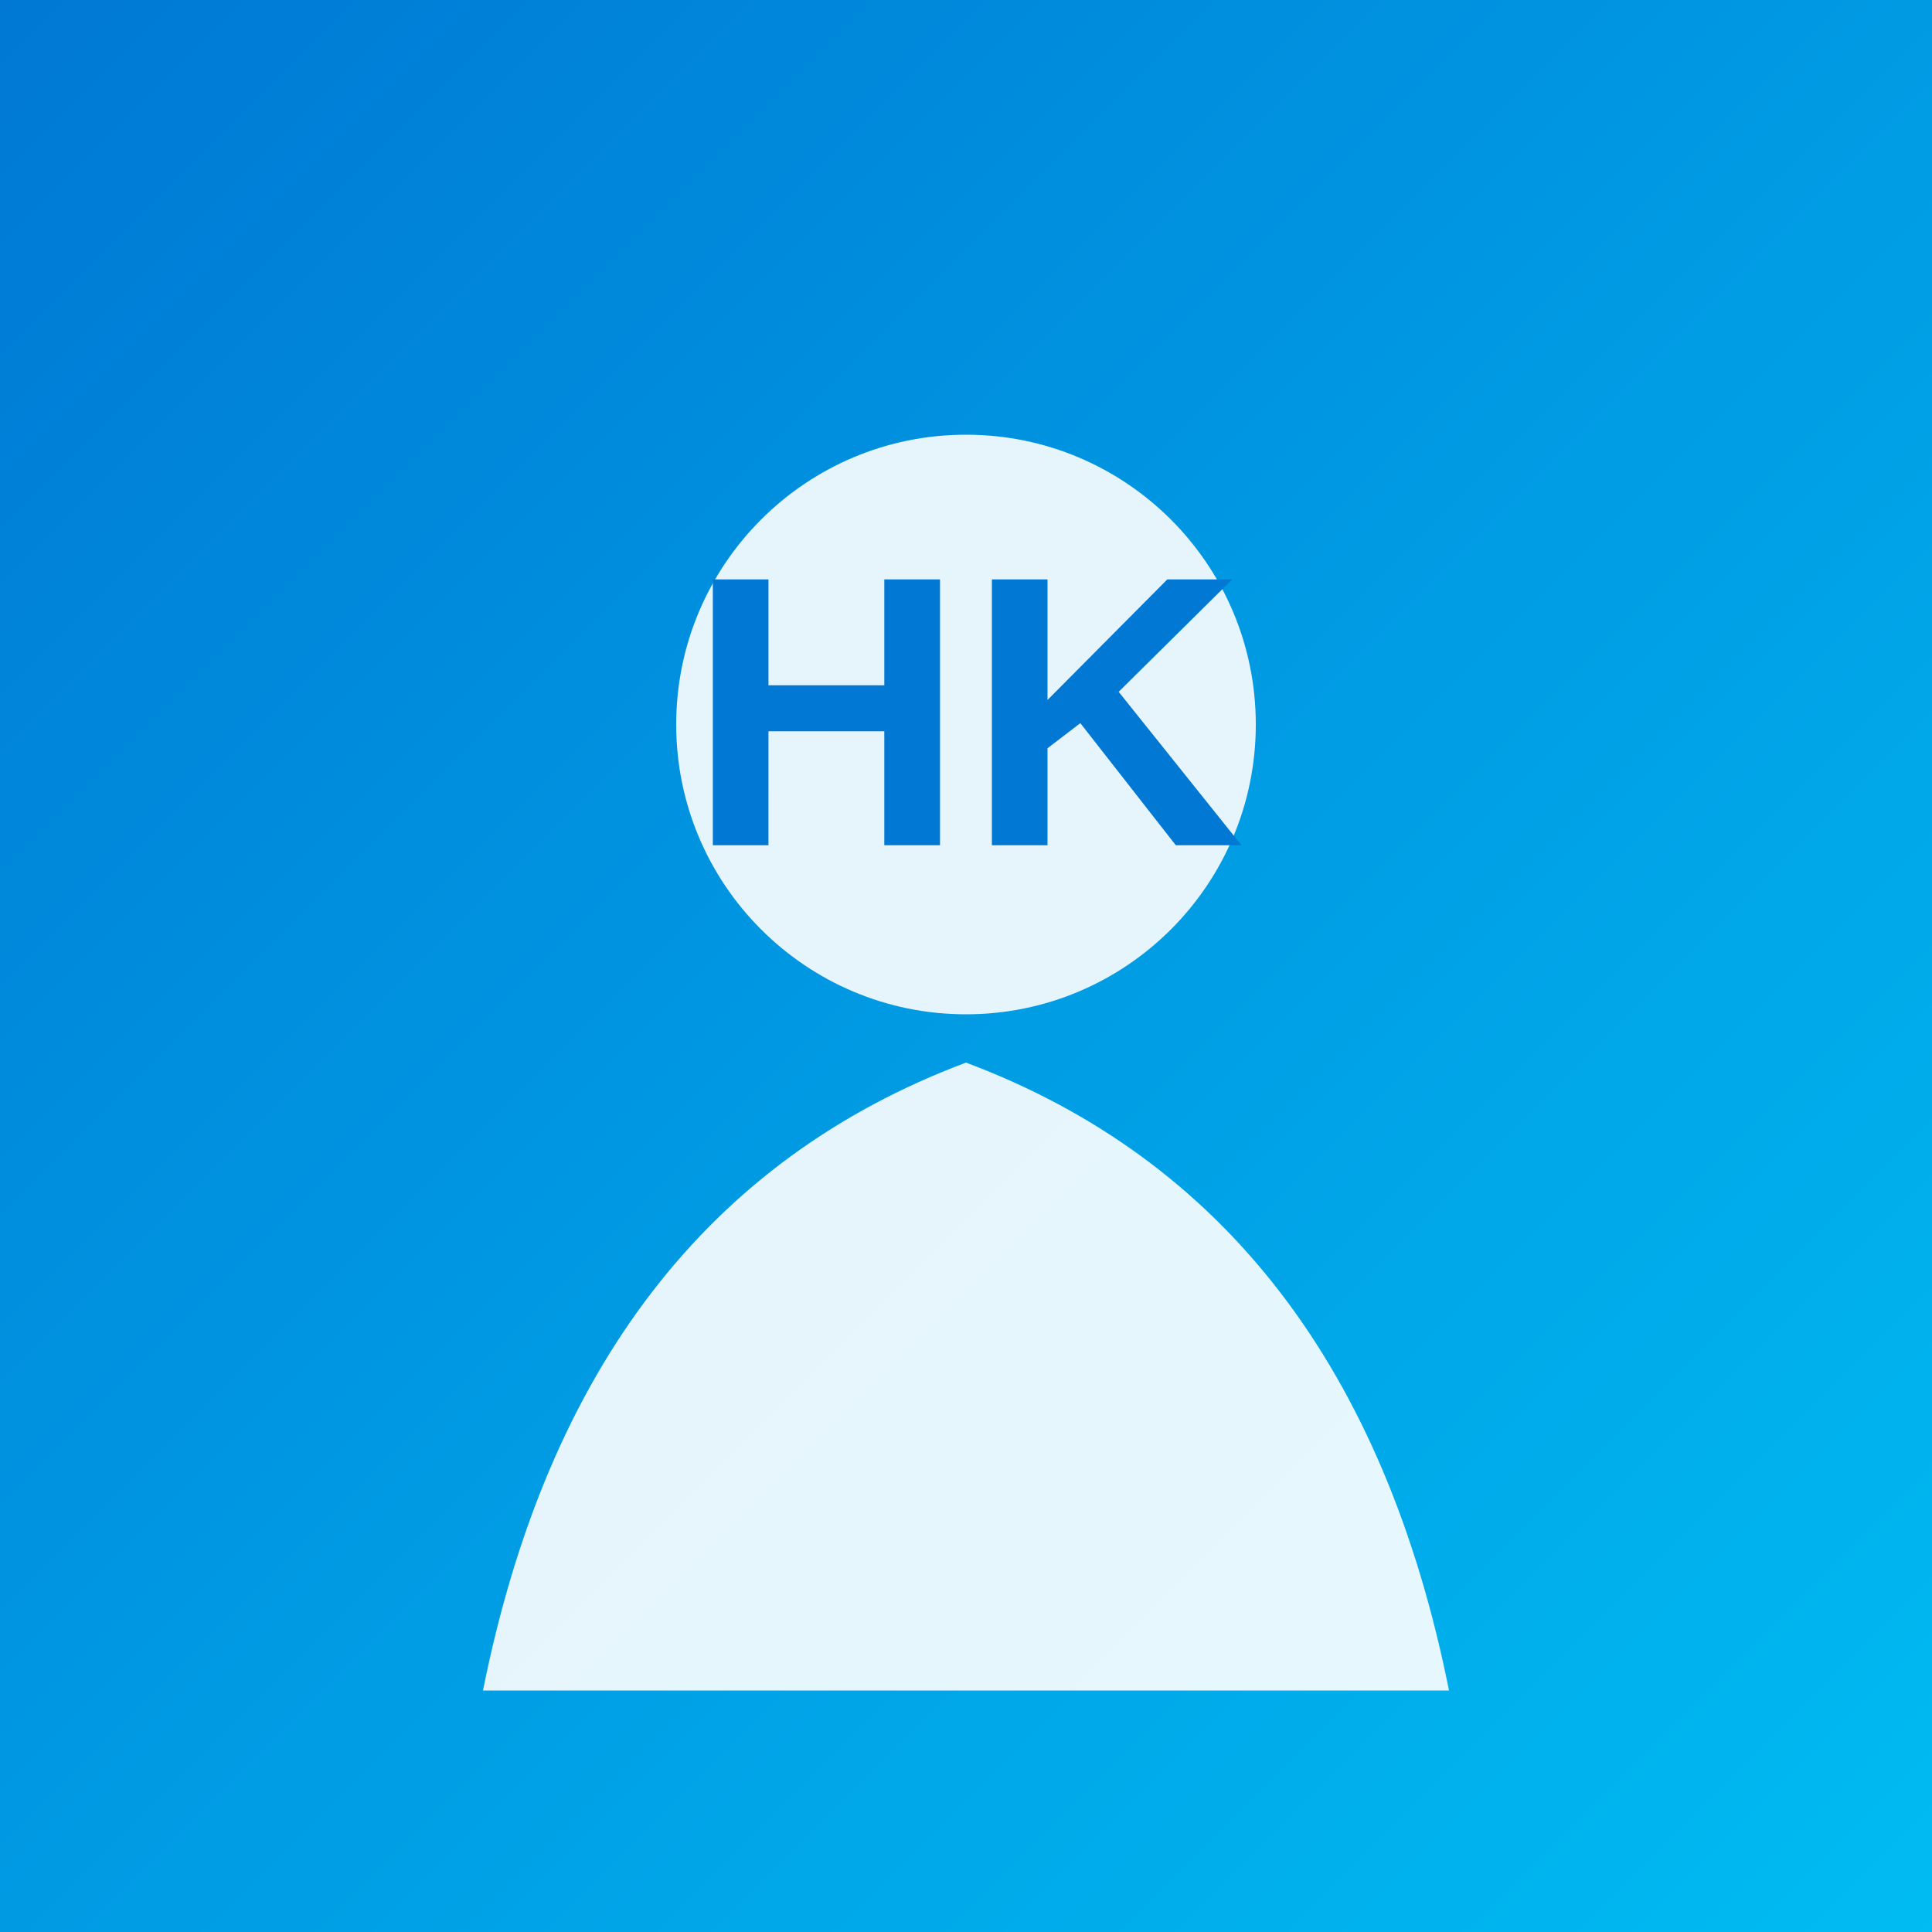
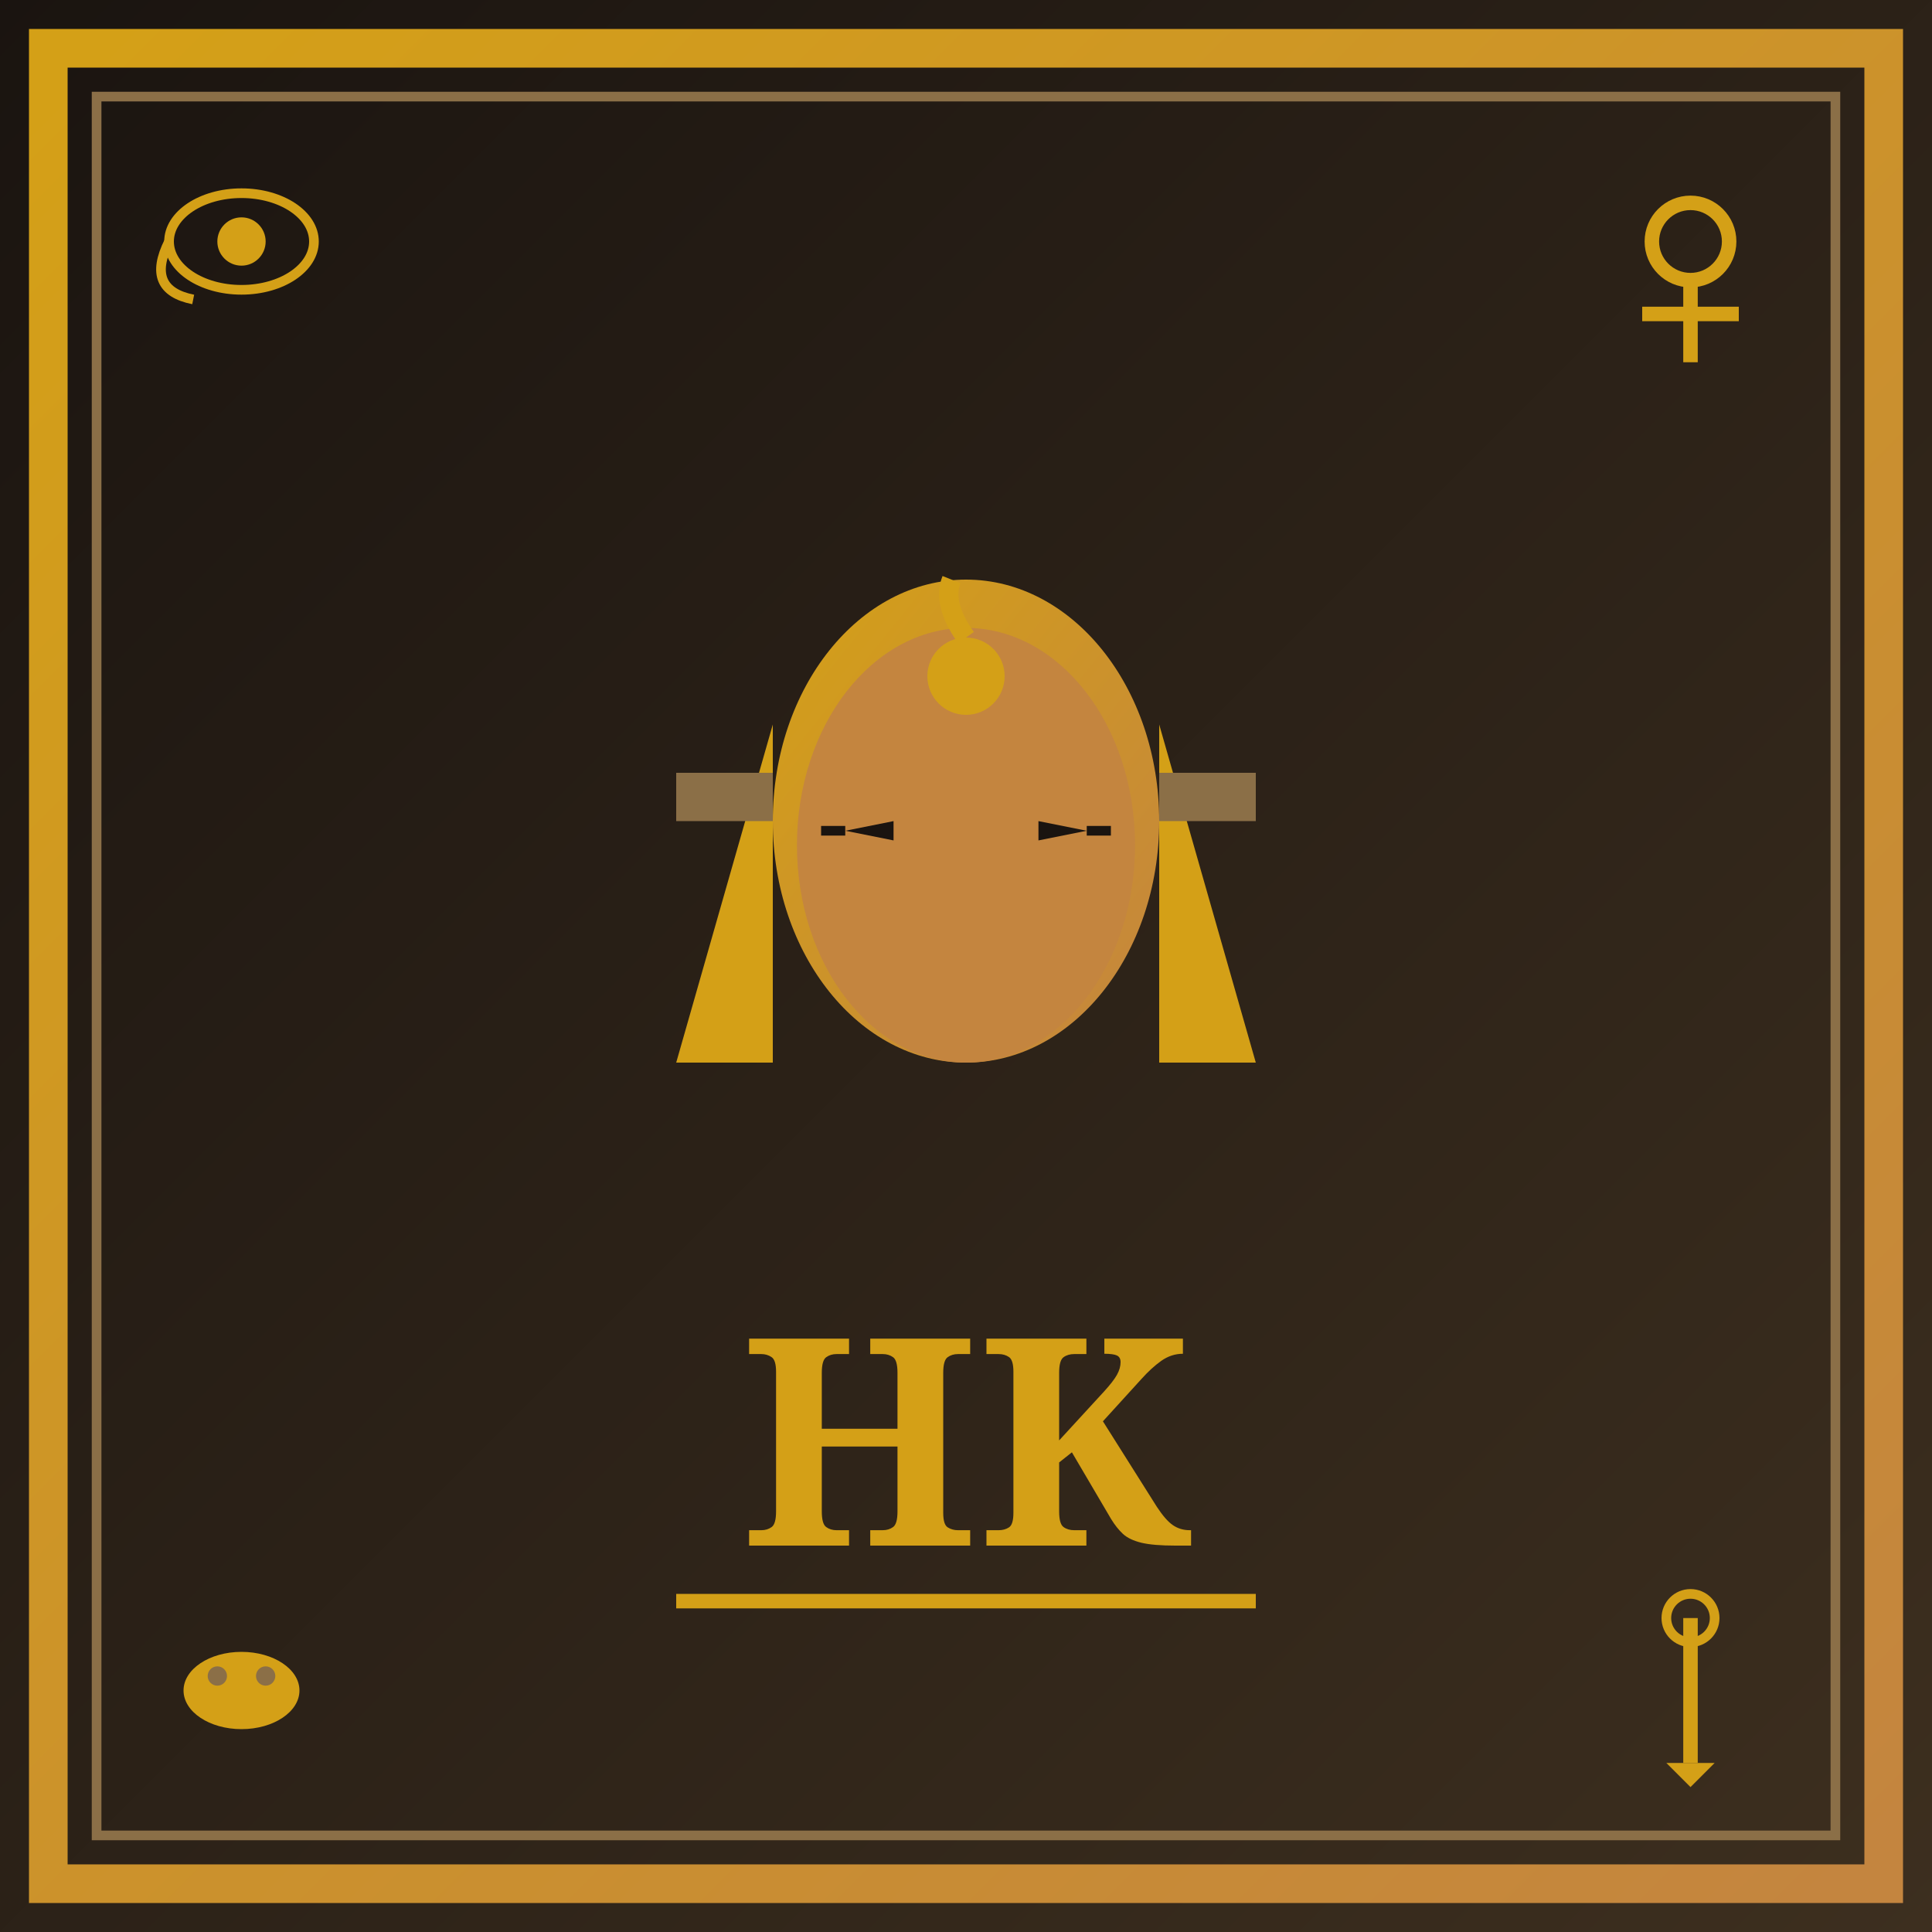
<svg xmlns="http://www.w3.org/2000/svg" width="400" height="400">
  <defs>
-     <linearGradient id="gradient" x1="0%" y1="0%" x2="100%" y2="100%">
-       <stop offset="0%" style="stop-color:#0078d4;stop-opacity:1" />
-       <stop offset="100%" style="stop-color:#00bcf2;stop-opacity:1" />
+     <linearGradient id="egyptGradient" x1="0%" y1="0%" x2="100%" y2="100%">
+       <stop offset="0%" style="stop-color:#d4a017;stop-opacity:1" />
+       <stop offset="100%" style="stop-color:#c4853f;stop-opacity:1" />
+     </linearGradient>
+     <linearGradient id="bgGradient" x1="0%" y1="0%" x2="100%" y2="100%">
+       <stop offset="0%" style="stop-color:#1a1410;stop-opacity:1" />
+       <stop offset="100%" style="stop-color:#3d2f1f;stop-opacity:1" />
    </linearGradient>
  </defs>
-   <rect width="400" height="400" fill="url(#gradient)" />
-   <circle cx="200" cy="150" r="60" fill="white" opacity="0.9" />
-   <path d="M 200 220 Q 120 250 100 350 L 300 350 Q 280 250 200 220 Z" fill="white" opacity="0.9" />
-   <text x="200" y="175" font-family="Arial, sans-serif" font-size="80" font-weight="bold" fill="#0078d4" text-anchor="middle">HK</text>
+   <rect width="400" height="400" fill="url(#bgGradient)" />
+   <rect x="10" y="10" width="380" height="380" fill="none" stroke="url(#egyptGradient)" stroke-width="8" />
+   <rect x="20" y="20" width="360" height="360" fill="none" stroke="#8b6f47" stroke-width="2" />
+   <g transform="translate(200, 200)">
+     <ellipse cx="0" cy="-30" rx="40" ry="50" fill="url(#egyptGradient)" />
+     <path d="M -40 -50 L -60 20 L -40 20 L -40 -50 Z" fill="#d4a017" />
+     <path d="M 40 -50 L 60 20 L 40 20 L 40 -50 Z" fill="#d4a017" />
+     <rect x="-60" y="-40" width="20" height="10" fill="#8b6f47" />
+     <rect x="40" y="-40" width="20" height="10" fill="#8b6f47" />
+     <ellipse cx="0" cy="-25" rx="35" ry="45" fill="#c4853f" />
+     <path d="M -15 -30 L -25 -28 L -15 -26 Z" fill="#1a1410" />
+     <path d="M 15 -30 L 25 -28 L 15 -26 Z" fill="#1a1410" />
+     <line x1="-25" y1="-28" x2="-30" y2="-28" stroke="#1a1410" stroke-width="2" />
+     <line x1="25" y1="-28" x2="30" y2="-28" stroke="#1a1410" stroke-width="2" />
+     <circle cx="0" cy="-60" r="8" fill="#d4a017" />
+     <path d="M 0 -68 Q -5 -75 -3 -80" stroke="#d4a017" stroke-width="4" fill="none" />
+   </g>
+   <g transform="translate(50, 50)">
+     <ellipse cx="0" cy="0" rx="15" ry="10" fill="none" stroke="#d4a017" stroke-width="2" />
+     <circle cx="0" cy="0" r="5" fill="#d4a017" />
+     <path d="M -15 0 Q -20 10 -10 12" stroke="#d4a017" stroke-width="2" fill="none" />
+   </g>
+   <g transform="translate(350, 50)">
+     <circle cx="0" cy="0" r="8" fill="none" stroke="#d4a017" stroke-width="3" />
+     <line x1="0" y1="8" x2="0" y2="25" stroke="#d4a017" stroke-width="3" />
+     <line x1="-10" y1="15" x2="10" y2="15" stroke="#d4a017" stroke-width="3" />
+   </g>
+   <g transform="translate(50, 350)">
+     <ellipse cx="0" cy="0" rx="12" ry="8" fill="#d4a017" />
+     <circle cx="-5" cy="-3" r="2" fill="#8b6f47" />
+     <circle cx="5" cy="-3" r="2" fill="#8b6f47" />
+   </g>
+   <g transform="translate(350, 350)">
+     <line x1="0" y1="-15" x2="0" y2="15" stroke="#d4a017" stroke-width="3" />
+     <circle cx="0" cy="-15" r="5" fill="none" stroke="#d4a017" stroke-width="2" />
+     <path d="M -5 15 L 0 20 L 5 15" fill="#d4a017" />
+   </g>
+   <text x="200" y="320" font-family="Georgia, serif" font-size="60" font-weight="bold" fill="#d4a017" text-anchor="middle">HK</text>
+   <rect x="140" y="330" width="120" height="3" fill="#d4a017" />
</svg>
